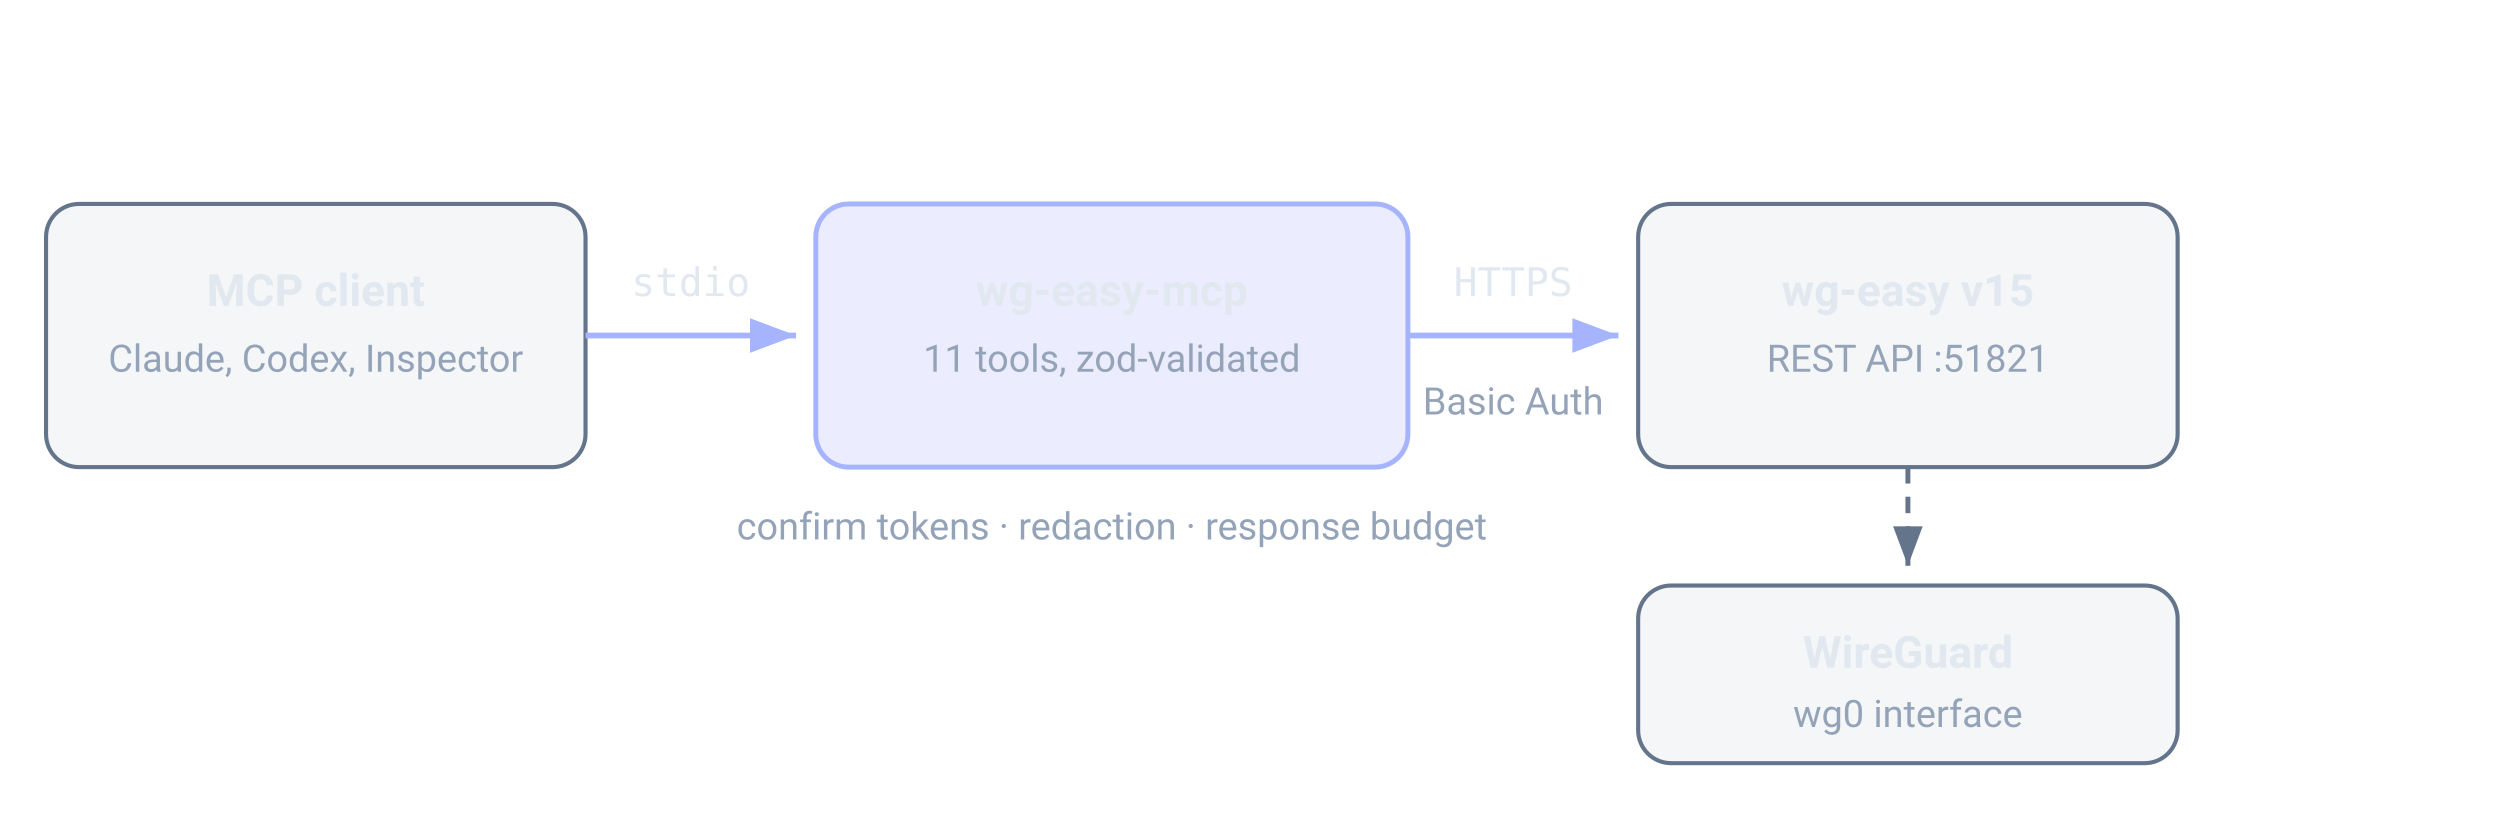
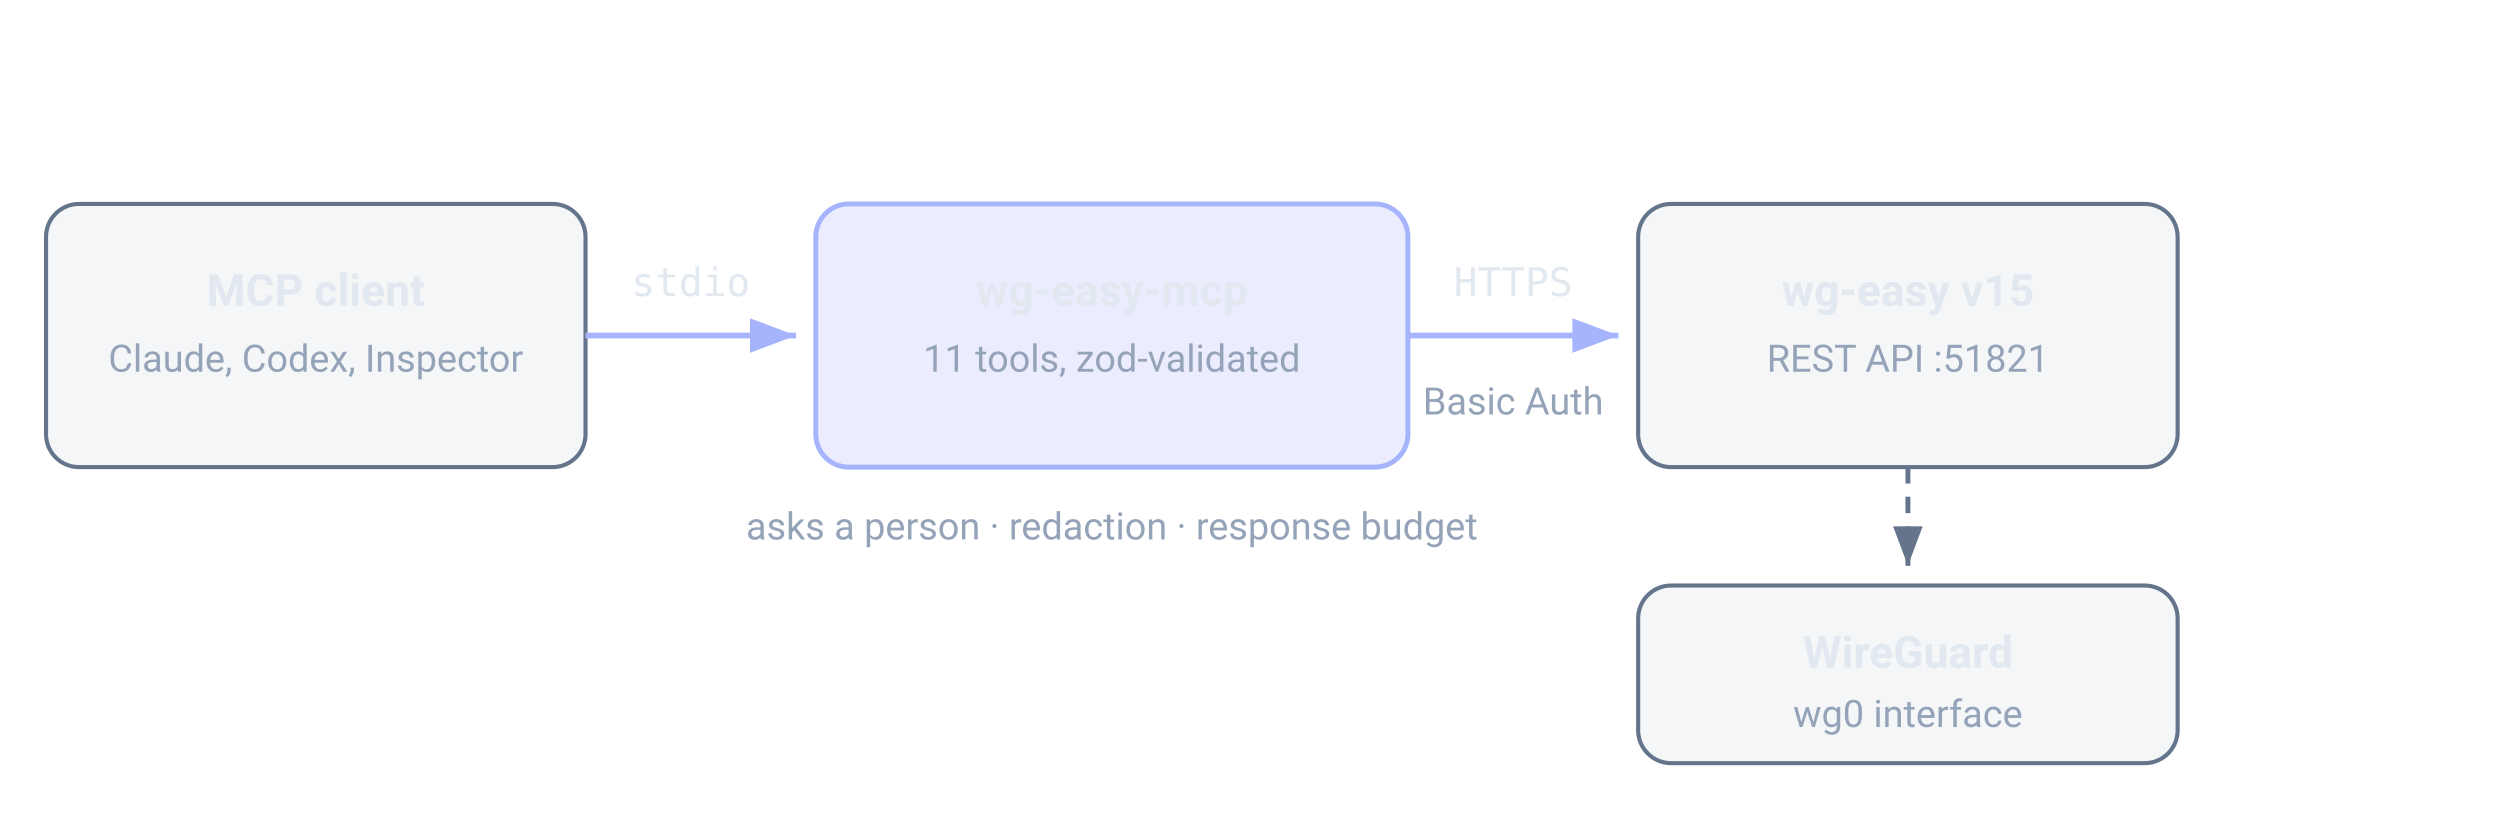
<svg xmlns="http://www.w3.org/2000/svg" viewBox="0 0 760 250" width="760" height="250" role="img" aria-labelledby="arch-title arch-desc">
  <style>
    .node { stroke-width: 1.25; }
    .node-accent { stroke-width: 1.5; }
    .edge { stroke-width: 1.5; fill: none; }
    .edge-accent { stroke-width: 1.75; fill: none; }
    .edge-dashed { stroke-dasharray: 5 4; }
    text { font-family: ui-sans-serif, system-ui, -apple-system, "Segoe UI", Roboto, "DejaVu Sans", sans-serif; font-size: 13px; }
    .label-title { font-size: 13.5px; font-weight: 600; }
    .label-mono { font-family: ui-monospace, SFMono-Regular, Menlo, Consolas, "DejaVu Sans Mono", monospace; font-size: 12px; }
    .label-muted { font-size: 11.5px; }

    .node { fill: rgba(148, 163, 184, 0.10); stroke: #64748b; }
    .node-accent { fill: rgba(129, 140, 248, 0.16); stroke: #a5b4fc; }
    .edge { stroke: #64748b; }
    .edge-accent { stroke: #a5b4fc; }
    text { fill: #e2e8f0; }
    .label-muted { fill: #94a3b8; }
    marker path { fill: #64748b; stroke: none; }
    marker.accent path { fill: #a5b4fc; }
  </style>
  <defs>
    <marker id="arrow" markerWidth="9" markerHeight="9" refX="8" refY="3" orient="auto">
      <path d="M0,0 L0,6 L8,3 z" />
    </marker>
    <marker id="arrow-accent" class="accent" markerWidth="9" markerHeight="9" refX="8" refY="3" orient="auto">
      <path d="M0,0 L0,6 L8,3 z" />
    </marker>
  </defs>
  <rect class="node" x="14" y="62" width="164" height="80" rx="10" />
  <text class="label-title" x="96" y="93" text-anchor="middle">MCP client</text>
  <text class="label-muted" x="96" y="113" text-anchor="middle">Claude, Codex, Inspector</text>
  <rect class="node-accent" x="248" y="62" width="180" height="80" rx="10" />
  <text class="label-title" x="338" y="93" text-anchor="middle">wg-easy-mcp</text>
  <text class="label-muted" x="338" y="113" text-anchor="middle">11 tools, zod-validated</text>
  <rect class="node" x="498" y="62" width="164" height="80" rx="10" />
  <text class="label-title" x="580" y="93" text-anchor="middle">wg-easy v15</text>
  <text class="label-muted" x="580" y="113" text-anchor="middle">REST API :51821</text>
  <rect class="node" x="498" y="178" width="164" height="54" rx="10" />
  <text class="label-title" x="580" y="203" text-anchor="middle">WireGuard</text>
  <text class="label-muted" x="580" y="221" text-anchor="middle">wg0 interface</text>
  <path class="edge-accent" d="M178,102 L242,102" marker-end="url(#arrow-accent)" />
  <text class="label-mono" x="210" y="90" text-anchor="middle">stdio</text>
  <path class="edge-accent" d="M428,102 L492,102" marker-end="url(#arrow-accent)" />
  <text class="label-mono" x="460" y="90" text-anchor="middle">HTTPS</text>
  <text class="label-muted" x="460" y="126" text-anchor="middle">Basic Auth</text>
  <path class="edge edge-dashed" d="M580,142 L580,172" marker-end="url(#arrow)" />
-   <text class="label-muted" x="338" y="164" text-anchor="middle">confirm tokens · redaction · response budget</text>
+   <text class="label-muted" x="338" y="164" text-anchor="middle">asks a person · redaction · response budget</text>
</svg>
